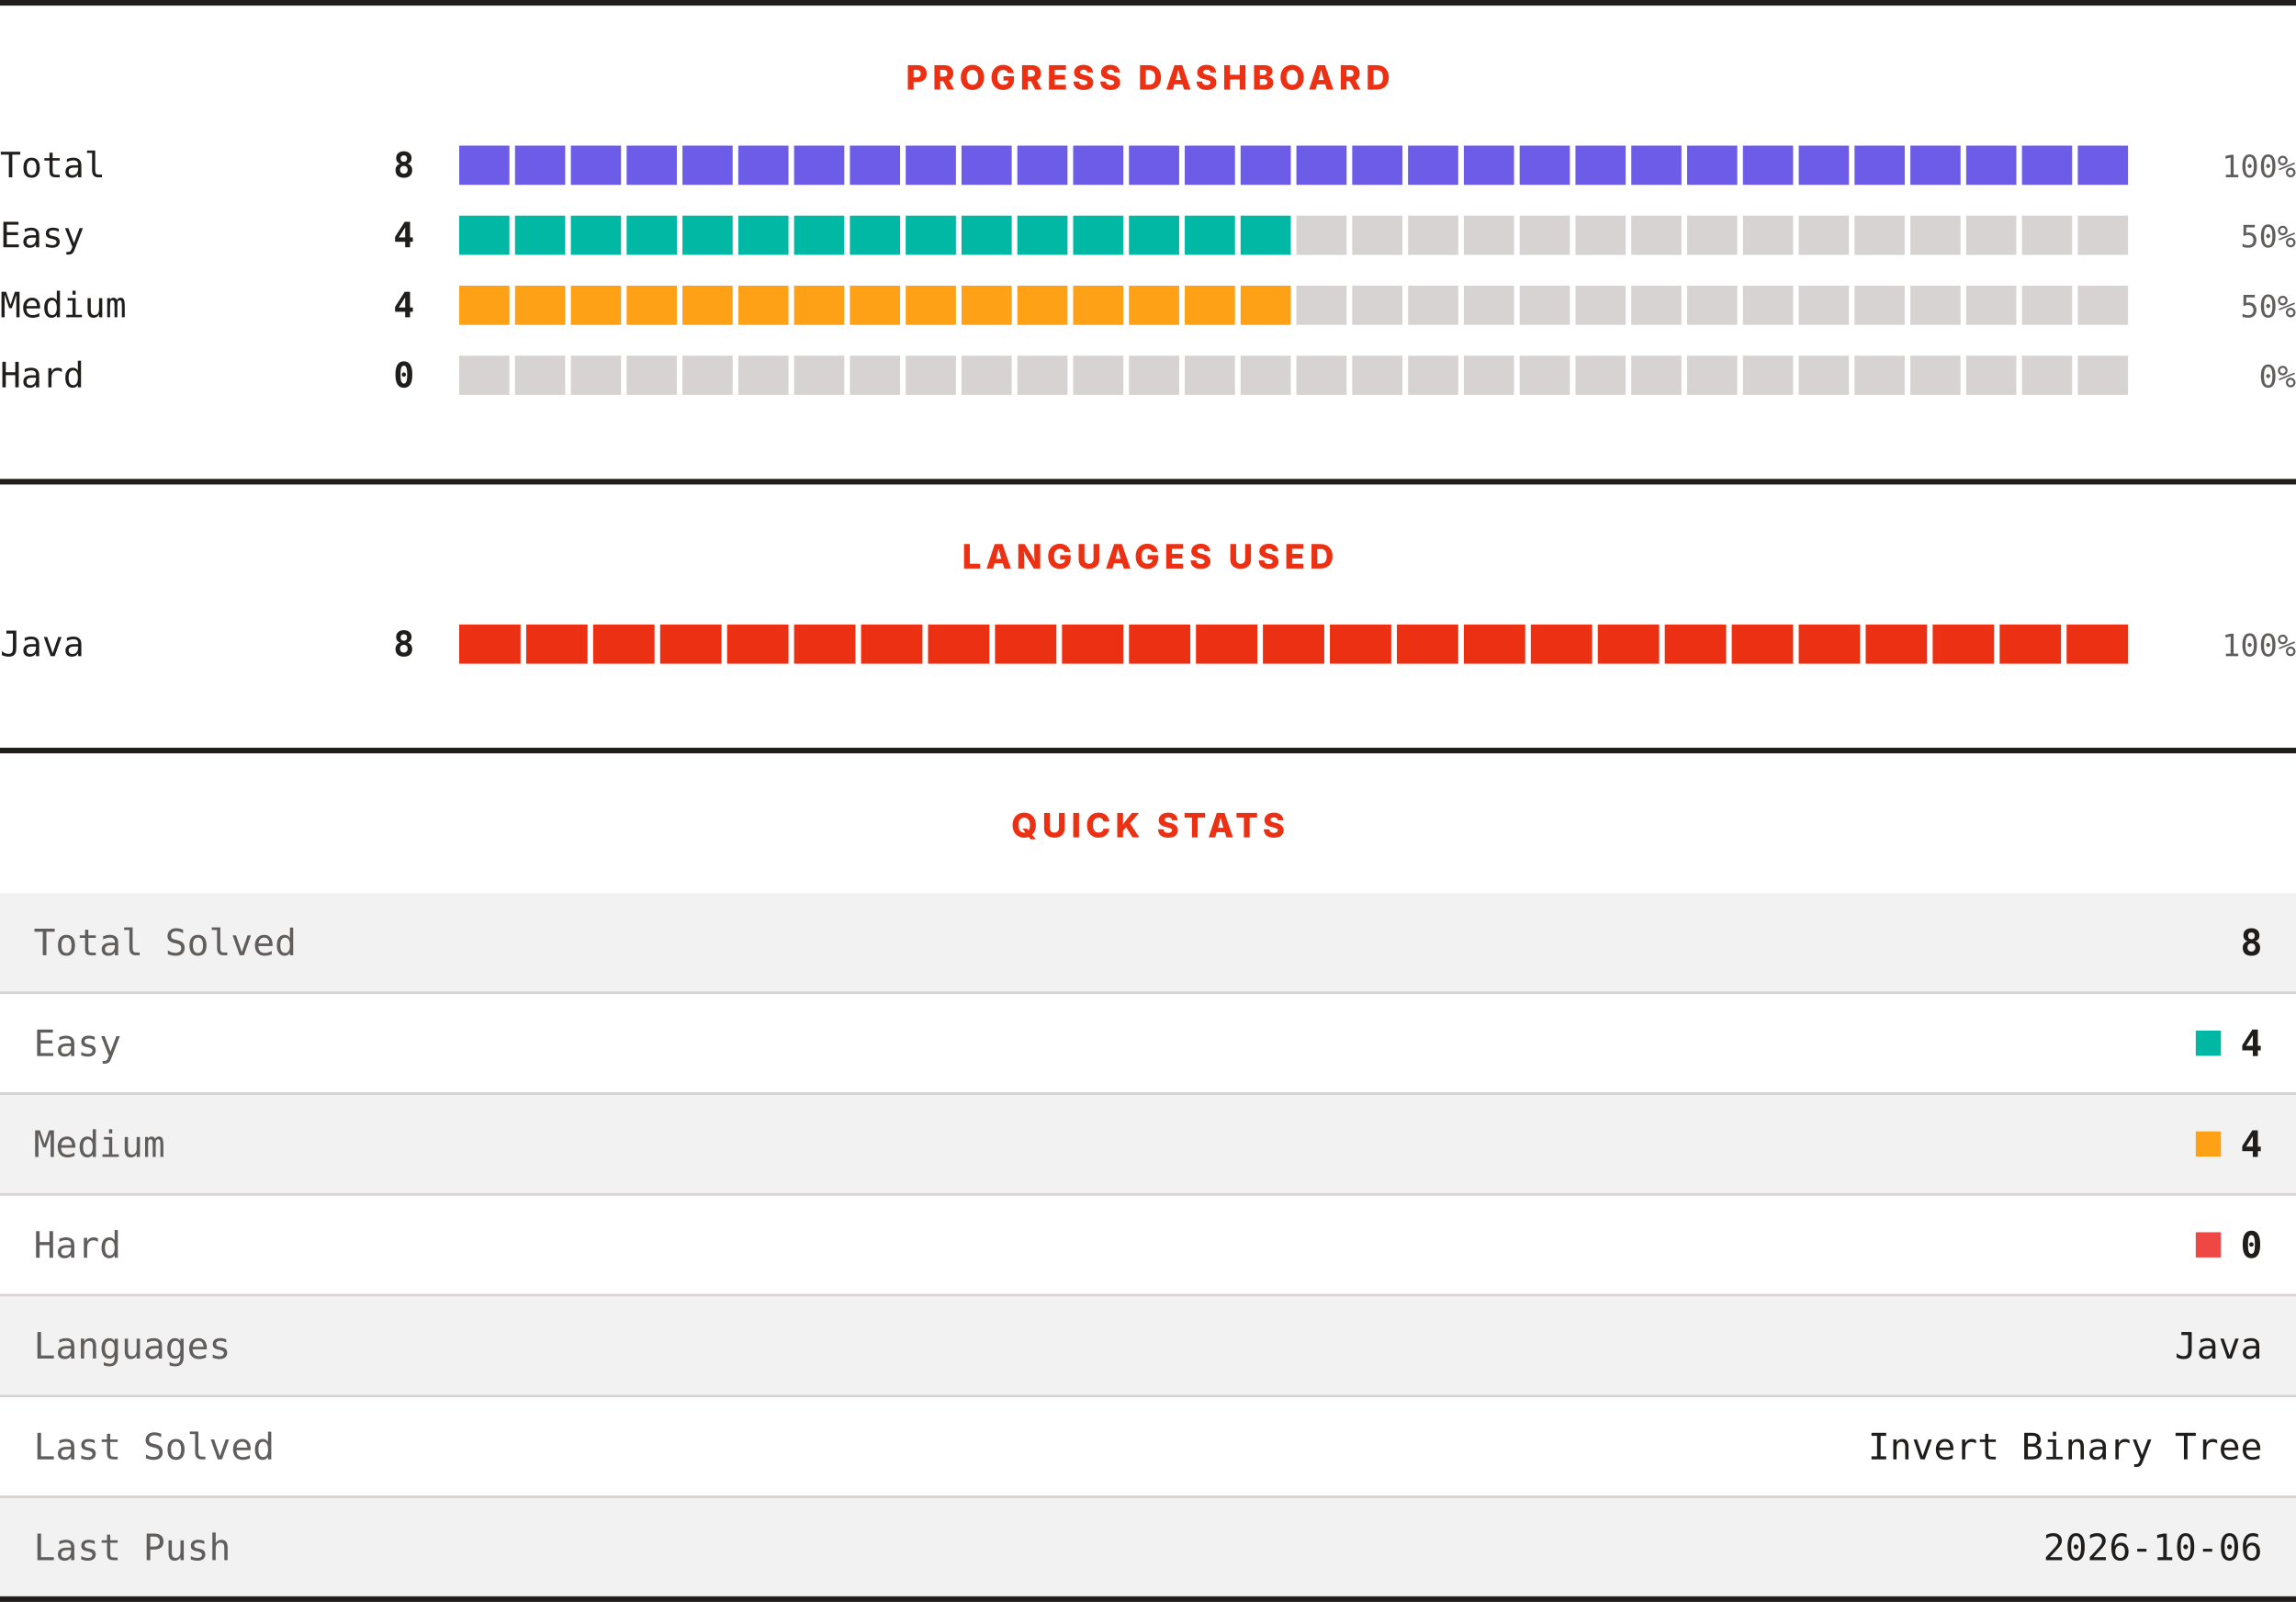
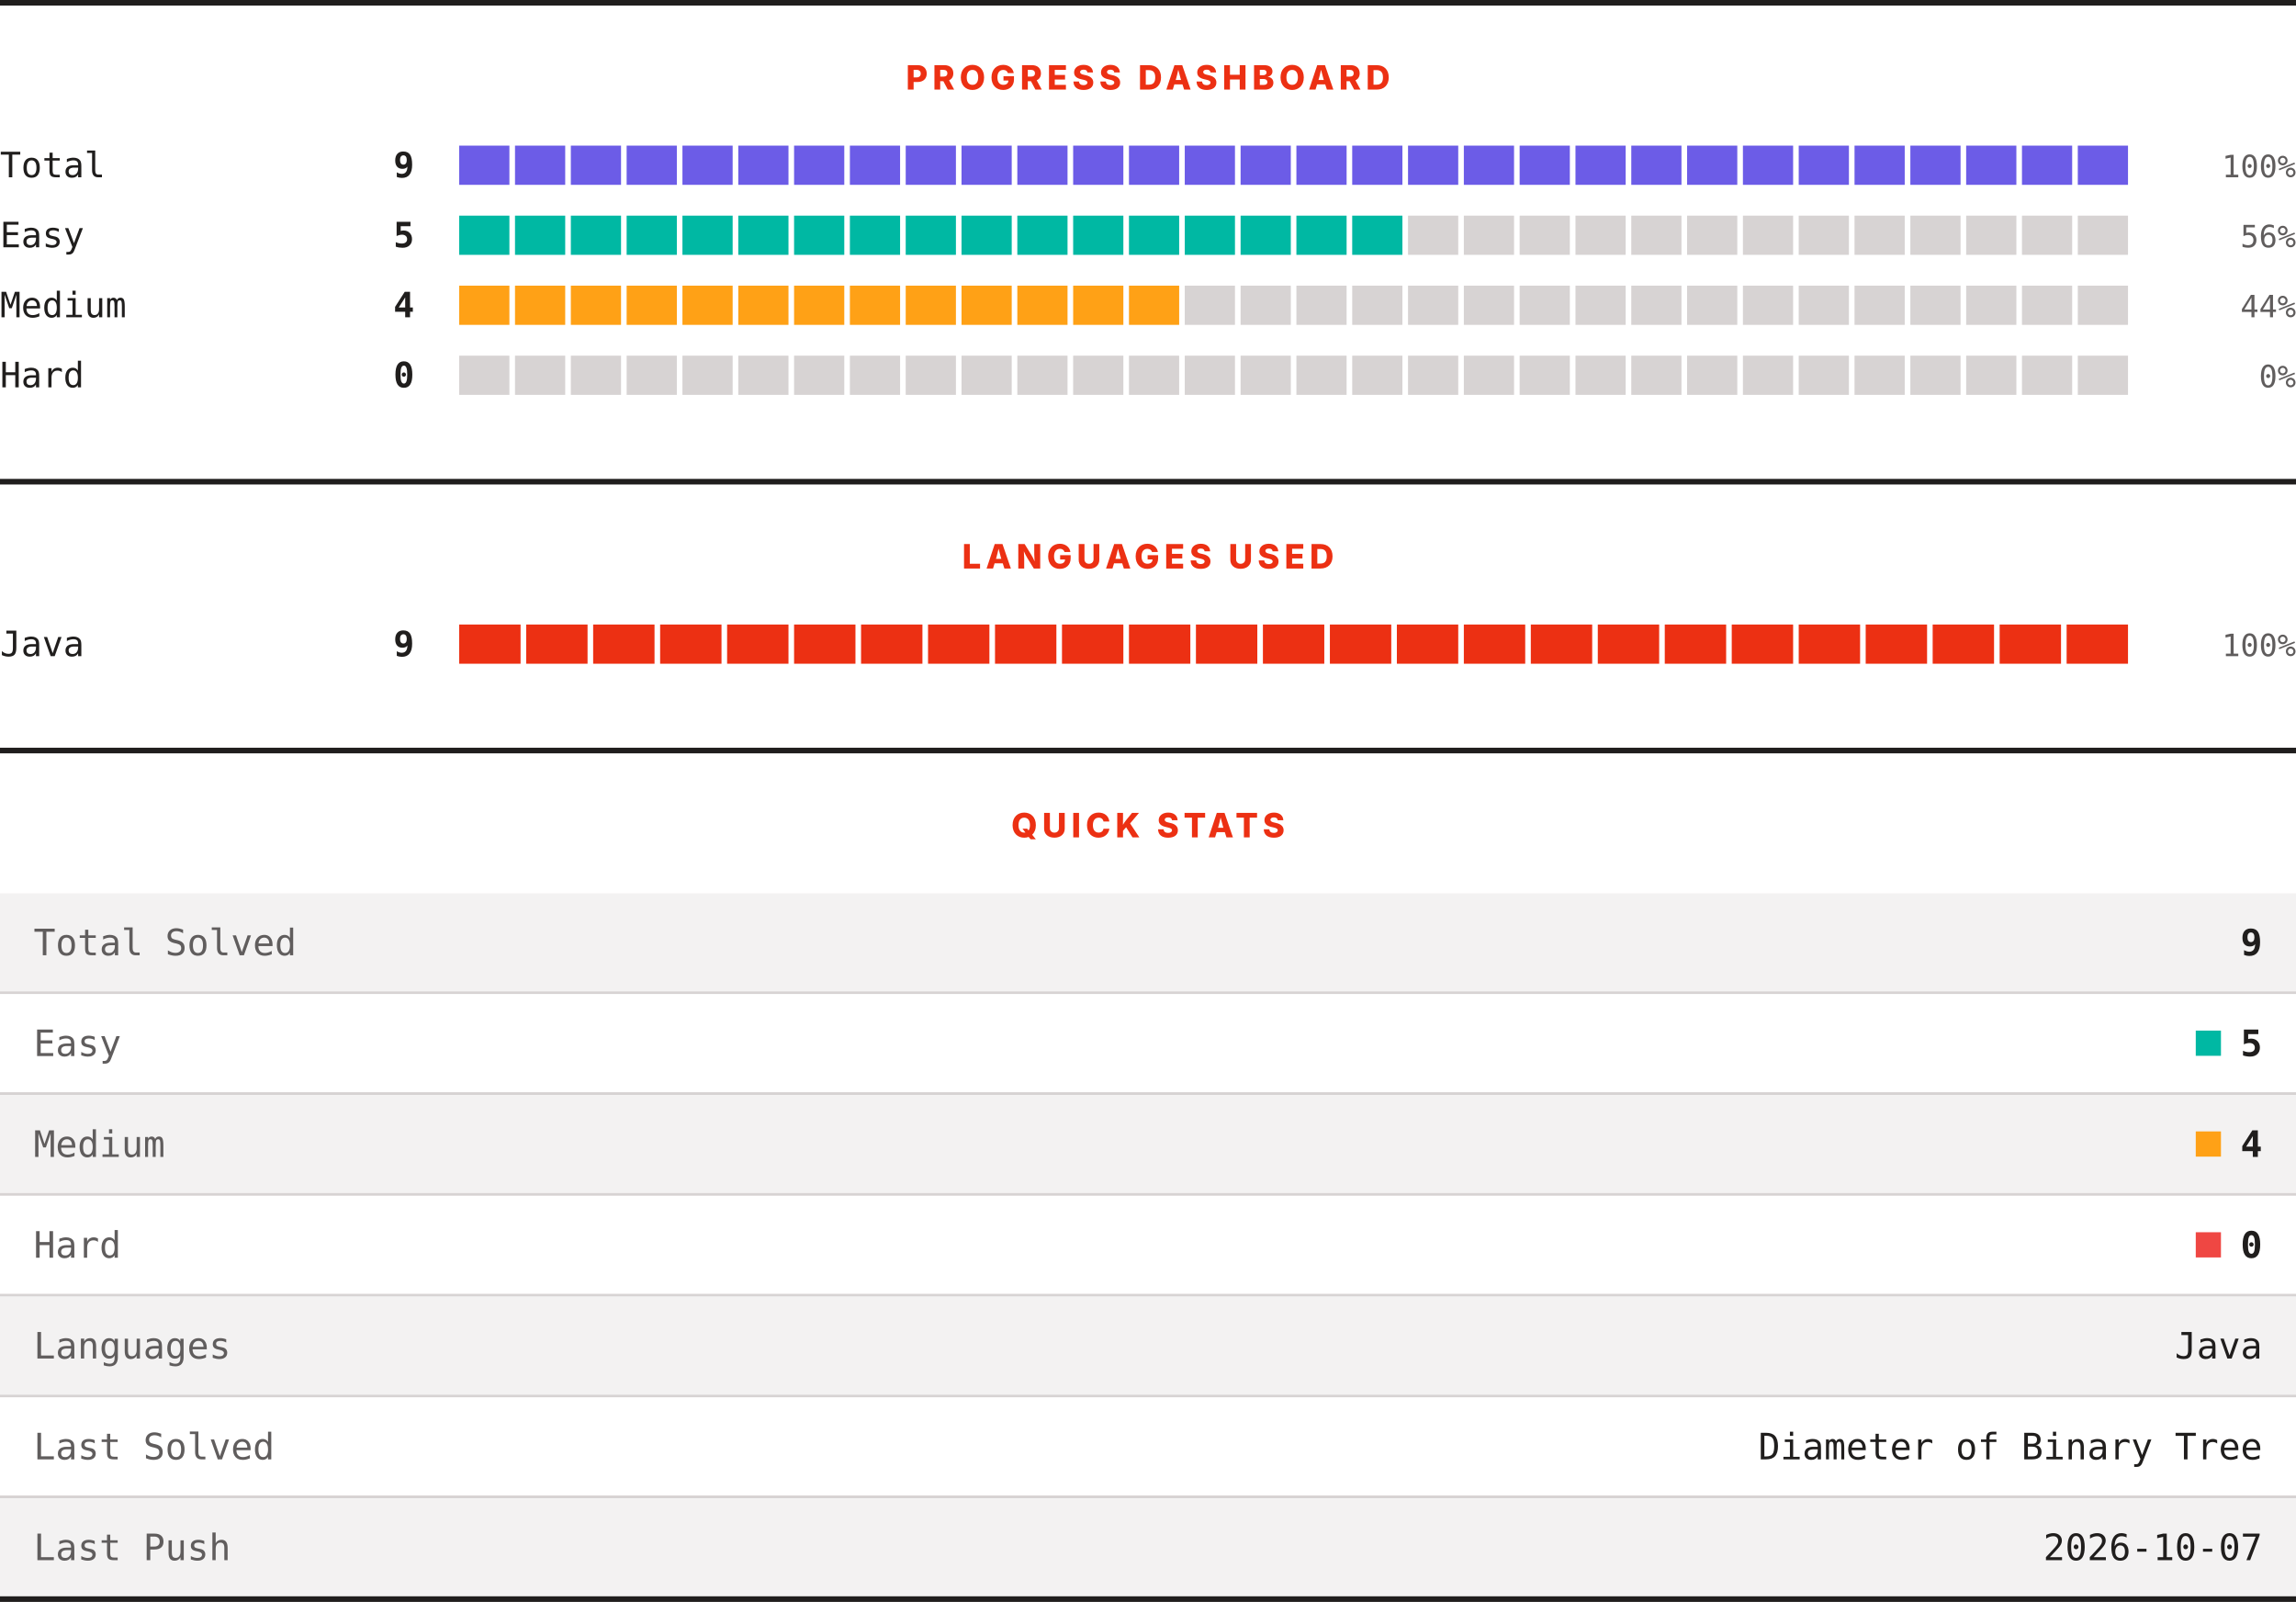
<svg xmlns="http://www.w3.org/2000/svg" width="820" height="572" viewBox="0 0 820 572" role="img" aria-label="LeetCode progress, languages and quick stats">
  <rect width="820" height="572" fill="#ffffff" />
  <rect x="0" y="0" width="820" height="2" fill="#201e1d" />
  <text x="410" y="32" text-anchor="middle" font-family="Archivo, system-ui, -apple-system, Segoe UI, sans-serif" font-size="12" font-weight="800" letter-spacing="1.68" fill="#ec3013">PROGRESS DASHBOARD</text>
  <text x="0" y="63.3" font-family="ui-monospace, SFMono-Regular, Menlo, Consolas, monospace" font-size="12.5" fill="#201e1d">Total</text>
-   <text x="148" y="63.3" text-anchor="end" font-family="ui-monospace, SFMono-Regular, Menlo, Consolas, monospace" font-size="12.5" font-weight="700" fill="#201e1d">8</text>
+   <text x="148" y="63.3" text-anchor="end" font-family="ui-monospace, SFMono-Regular, Menlo, Consolas, monospace" font-size="12.5" font-weight="700" fill="#201e1d">9</text>
  <rect x="164.00" y="52" width="17.93" height="14" fill="#6c5ce7" />
  <rect x="183.93" y="52" width="17.93" height="14" fill="#6c5ce7" />
  <rect x="203.87" y="52" width="17.93" height="14" fill="#6c5ce7" />
  <rect x="223.80" y="52" width="17.93" height="14" fill="#6c5ce7" />
  <rect x="243.73" y="52" width="17.93" height="14" fill="#6c5ce7" />
  <rect x="263.67" y="52" width="17.93" height="14" fill="#6c5ce7" />
  <rect x="283.60" y="52" width="17.93" height="14" fill="#6c5ce7" />
  <rect x="303.53" y="52" width="17.93" height="14" fill="#6c5ce7" />
  <rect x="323.47" y="52" width="17.93" height="14" fill="#6c5ce7" />
  <rect x="343.40" y="52" width="17.93" height="14" fill="#6c5ce7" />
  <rect x="363.33" y="52" width="17.93" height="14" fill="#6c5ce7" />
  <rect x="383.27" y="52" width="17.93" height="14" fill="#6c5ce7" />
  <rect x="403.20" y="52" width="17.93" height="14" fill="#6c5ce7" />
  <rect x="423.13" y="52" width="17.93" height="14" fill="#6c5ce7" />
  <rect x="443.07" y="52" width="17.93" height="14" fill="#6c5ce7" />
  <rect x="463.00" y="52" width="17.93" height="14" fill="#6c5ce7" />
  <rect x="482.93" y="52" width="17.93" height="14" fill="#6c5ce7" />
  <rect x="502.87" y="52" width="17.93" height="14" fill="#6c5ce7" />
  <rect x="522.80" y="52" width="17.93" height="14" fill="#6c5ce7" />
  <rect x="542.73" y="52" width="17.93" height="14" fill="#6c5ce7" />
  <rect x="562.67" y="52" width="17.93" height="14" fill="#6c5ce7" />
  <rect x="582.60" y="52" width="17.93" height="14" fill="#6c5ce7" />
  <rect x="602.53" y="52" width="17.93" height="14" fill="#6c5ce7" />
  <rect x="622.47" y="52" width="17.93" height="14" fill="#6c5ce7" />
  <rect x="642.40" y="52" width="17.93" height="14" fill="#6c5ce7" />
  <rect x="662.33" y="52" width="17.93" height="14" fill="#6c5ce7" />
  <rect x="682.27" y="52" width="17.93" height="14" fill="#6c5ce7" />
  <rect x="702.20" y="52" width="17.93" height="14" fill="#6c5ce7" />
  <rect x="722.13" y="52" width="17.93" height="14" fill="#6c5ce7" />
  <rect x="742.07" y="52" width="17.93" height="14" fill="#6c5ce7" />
  <text x="820" y="63.3" text-anchor="end" font-family="ui-monospace, SFMono-Regular, Menlo, Consolas, monospace" font-size="11" fill="#605d5d">100%</text>
  <text x="0" y="88.3" font-family="ui-monospace, SFMono-Regular, Menlo, Consolas, monospace" font-size="12.5" fill="#201e1d">Easy</text>
-   <text x="148" y="88.3" text-anchor="end" font-family="ui-monospace, SFMono-Regular, Menlo, Consolas, monospace" font-size="12.5" font-weight="700" fill="#201e1d">4</text>
+   <text x="148" y="88.3" text-anchor="end" font-family="ui-monospace, SFMono-Regular, Menlo, Consolas, monospace" font-size="12.5" font-weight="700" fill="#201e1d">5</text>
  <rect x="164.00" y="77" width="17.93" height="14" fill="#00b8a3" />
  <rect x="183.93" y="77" width="17.93" height="14" fill="#00b8a3" />
  <rect x="203.87" y="77" width="17.93" height="14" fill="#00b8a3" />
  <rect x="223.80" y="77" width="17.93" height="14" fill="#00b8a3" />
  <rect x="243.73" y="77" width="17.93" height="14" fill="#00b8a3" />
  <rect x="263.67" y="77" width="17.93" height="14" fill="#00b8a3" />
  <rect x="283.60" y="77" width="17.93" height="14" fill="#00b8a3" />
  <rect x="303.53" y="77" width="17.93" height="14" fill="#00b8a3" />
  <rect x="323.47" y="77" width="17.93" height="14" fill="#00b8a3" />
  <rect x="343.40" y="77" width="17.93" height="14" fill="#00b8a3" />
  <rect x="363.33" y="77" width="17.93" height="14" fill="#00b8a3" />
  <rect x="383.27" y="77" width="17.93" height="14" fill="#00b8a3" />
  <rect x="403.20" y="77" width="17.93" height="14" fill="#00b8a3" />
  <rect x="423.13" y="77" width="17.93" height="14" fill="#00b8a3" />
  <rect x="443.07" y="77" width="17.93" height="14" fill="#00b8a3" />
-   <rect x="463.00" y="77" width="17.93" height="14" fill="#d7d3d3" />
-   <rect x="482.93" y="77" width="17.93" height="14" fill="#d7d3d3" />
+   <rect x="463.00" y="77" width="17.93" height="14" fill="#00b8a3" />
+   <rect x="482.93" y="77" width="17.93" height="14" fill="#00b8a3" />
  <rect x="502.87" y="77" width="17.93" height="14" fill="#d7d3d3" />
  <rect x="522.80" y="77" width="17.93" height="14" fill="#d7d3d3" />
  <rect x="542.73" y="77" width="17.93" height="14" fill="#d7d3d3" />
  <rect x="562.67" y="77" width="17.93" height="14" fill="#d7d3d3" />
  <rect x="582.60" y="77" width="17.93" height="14" fill="#d7d3d3" />
  <rect x="602.53" y="77" width="17.93" height="14" fill="#d7d3d3" />
  <rect x="622.47" y="77" width="17.93" height="14" fill="#d7d3d3" />
  <rect x="642.40" y="77" width="17.93" height="14" fill="#d7d3d3" />
  <rect x="662.33" y="77" width="17.93" height="14" fill="#d7d3d3" />
  <rect x="682.27" y="77" width="17.93" height="14" fill="#d7d3d3" />
  <rect x="702.20" y="77" width="17.93" height="14" fill="#d7d3d3" />
  <rect x="722.13" y="77" width="17.93" height="14" fill="#d7d3d3" />
  <rect x="742.07" y="77" width="17.93" height="14" fill="#d7d3d3" />
-   <text x="820" y="88.3" text-anchor="end" font-family="ui-monospace, SFMono-Regular, Menlo, Consolas, monospace" font-size="11" fill="#605d5d">50%</text>
+   <text x="820" y="88.3" text-anchor="end" font-family="ui-monospace, SFMono-Regular, Menlo, Consolas, monospace" font-size="11" fill="#605d5d">56%</text>
  <text x="0" y="113.3" font-family="ui-monospace, SFMono-Regular, Menlo, Consolas, monospace" font-size="12.5" fill="#201e1d">Medium</text>
  <text x="148" y="113.3" text-anchor="end" font-family="ui-monospace, SFMono-Regular, Menlo, Consolas, monospace" font-size="12.5" font-weight="700" fill="#201e1d">4</text>
  <rect x="164.00" y="102" width="17.93" height="14" fill="#ffa116" />
  <rect x="183.93" y="102" width="17.93" height="14" fill="#ffa116" />
  <rect x="203.87" y="102" width="17.93" height="14" fill="#ffa116" />
  <rect x="223.80" y="102" width="17.93" height="14" fill="#ffa116" />
  <rect x="243.73" y="102" width="17.93" height="14" fill="#ffa116" />
  <rect x="263.67" y="102" width="17.93" height="14" fill="#ffa116" />
  <rect x="283.60" y="102" width="17.93" height="14" fill="#ffa116" />
  <rect x="303.53" y="102" width="17.93" height="14" fill="#ffa116" />
  <rect x="323.47" y="102" width="17.93" height="14" fill="#ffa116" />
  <rect x="343.40" y="102" width="17.93" height="14" fill="#ffa116" />
  <rect x="363.33" y="102" width="17.93" height="14" fill="#ffa116" />
  <rect x="383.27" y="102" width="17.93" height="14" fill="#ffa116" />
  <rect x="403.20" y="102" width="17.93" height="14" fill="#ffa116" />
-   <rect x="423.13" y="102" width="17.93" height="14" fill="#ffa116" />
-   <rect x="443.07" y="102" width="17.93" height="14" fill="#ffa116" />
+   <rect x="423.13" y="102" width="17.93" height="14" fill="#d7d3d3" />
+   <rect x="443.07" y="102" width="17.93" height="14" fill="#d7d3d3" />
  <rect x="463.00" y="102" width="17.93" height="14" fill="#d7d3d3" />
  <rect x="482.93" y="102" width="17.93" height="14" fill="#d7d3d3" />
  <rect x="502.87" y="102" width="17.93" height="14" fill="#d7d3d3" />
  <rect x="522.80" y="102" width="17.93" height="14" fill="#d7d3d3" />
  <rect x="542.73" y="102" width="17.93" height="14" fill="#d7d3d3" />
  <rect x="562.67" y="102" width="17.93" height="14" fill="#d7d3d3" />
  <rect x="582.60" y="102" width="17.93" height="14" fill="#d7d3d3" />
  <rect x="602.53" y="102" width="17.93" height="14" fill="#d7d3d3" />
  <rect x="622.47" y="102" width="17.93" height="14" fill="#d7d3d3" />
  <rect x="642.40" y="102" width="17.93" height="14" fill="#d7d3d3" />
  <rect x="662.33" y="102" width="17.93" height="14" fill="#d7d3d3" />
  <rect x="682.27" y="102" width="17.93" height="14" fill="#d7d3d3" />
  <rect x="702.20" y="102" width="17.93" height="14" fill="#d7d3d3" />
  <rect x="722.13" y="102" width="17.93" height="14" fill="#d7d3d3" />
  <rect x="742.07" y="102" width="17.93" height="14" fill="#d7d3d3" />
-   <text x="820" y="113.3" text-anchor="end" font-family="ui-monospace, SFMono-Regular, Menlo, Consolas, monospace" font-size="11" fill="#605d5d">50%</text>
+   <text x="820" y="113.3" text-anchor="end" font-family="ui-monospace, SFMono-Regular, Menlo, Consolas, monospace" font-size="11" fill="#605d5d">44%</text>
  <text x="0" y="138.3" font-family="ui-monospace, SFMono-Regular, Menlo, Consolas, monospace" font-size="12.5" fill="#201e1d">Hard</text>
  <text x="148" y="138.3" text-anchor="end" font-family="ui-monospace, SFMono-Regular, Menlo, Consolas, monospace" font-size="12.5" font-weight="700" fill="#201e1d">0</text>
  <rect x="164.00" y="127" width="17.93" height="14" fill="#d7d3d3" />
  <rect x="183.93" y="127" width="17.93" height="14" fill="#d7d3d3" />
  <rect x="203.87" y="127" width="17.93" height="14" fill="#d7d3d3" />
  <rect x="223.80" y="127" width="17.93" height="14" fill="#d7d3d3" />
  <rect x="243.73" y="127" width="17.93" height="14" fill="#d7d3d3" />
  <rect x="263.67" y="127" width="17.93" height="14" fill="#d7d3d3" />
  <rect x="283.60" y="127" width="17.93" height="14" fill="#d7d3d3" />
  <rect x="303.53" y="127" width="17.93" height="14" fill="#d7d3d3" />
  <rect x="323.47" y="127" width="17.93" height="14" fill="#d7d3d3" />
  <rect x="343.40" y="127" width="17.93" height="14" fill="#d7d3d3" />
  <rect x="363.33" y="127" width="17.93" height="14" fill="#d7d3d3" />
  <rect x="383.27" y="127" width="17.93" height="14" fill="#d7d3d3" />
  <rect x="403.20" y="127" width="17.93" height="14" fill="#d7d3d3" />
  <rect x="423.13" y="127" width="17.93" height="14" fill="#d7d3d3" />
  <rect x="443.07" y="127" width="17.93" height="14" fill="#d7d3d3" />
  <rect x="463.00" y="127" width="17.93" height="14" fill="#d7d3d3" />
  <rect x="482.93" y="127" width="17.93" height="14" fill="#d7d3d3" />
  <rect x="502.87" y="127" width="17.93" height="14" fill="#d7d3d3" />
  <rect x="522.80" y="127" width="17.93" height="14" fill="#d7d3d3" />
  <rect x="542.73" y="127" width="17.93" height="14" fill="#d7d3d3" />
  <rect x="562.67" y="127" width="17.93" height="14" fill="#d7d3d3" />
  <rect x="582.60" y="127" width="17.93" height="14" fill="#d7d3d3" />
  <rect x="602.53" y="127" width="17.93" height="14" fill="#d7d3d3" />
  <rect x="622.47" y="127" width="17.93" height="14" fill="#d7d3d3" />
  <rect x="642.40" y="127" width="17.93" height="14" fill="#d7d3d3" />
  <rect x="662.33" y="127" width="17.93" height="14" fill="#d7d3d3" />
  <rect x="682.27" y="127" width="17.93" height="14" fill="#d7d3d3" />
  <rect x="702.20" y="127" width="17.93" height="14" fill="#d7d3d3" />
  <rect x="722.13" y="127" width="17.93" height="14" fill="#d7d3d3" />
  <rect x="742.07" y="127" width="17.93" height="14" fill="#d7d3d3" />
  <text x="820" y="138.3" text-anchor="end" font-family="ui-monospace, SFMono-Regular, Menlo, Consolas, monospace" font-size="11" fill="#605d5d">0%</text>
  <rect x="0" y="171" width="820" height="2" fill="#201e1d" />
  <text x="410" y="203" text-anchor="middle" font-family="Archivo, system-ui, -apple-system, Segoe UI, sans-serif" font-size="12" font-weight="800" letter-spacing="1.68" fill="#ec3013">LANGUAGES USED</text>
  <text x="0" y="234.3" font-family="ui-monospace, SFMono-Regular, Menlo, Consolas, monospace" font-size="12.5" fill="#201e1d">Java</text>
-   <text x="148" y="234.3" text-anchor="end" font-family="ui-monospace, SFMono-Regular, Menlo, Consolas, monospace" font-size="12.5" font-weight="700" fill="#201e1d">8</text>
+   <text x="148" y="234.3" text-anchor="end" font-family="ui-monospace, SFMono-Regular, Menlo, Consolas, monospace" font-size="12.5" font-weight="700" fill="#201e1d">9</text>
  <rect x="164.00" y="223" width="21.92" height="14" fill="#ec3013" />
  <rect x="187.92" y="223" width="21.92" height="14" fill="#ec3013" />
  <rect x="211.84" y="223" width="21.92" height="14" fill="#ec3013" />
  <rect x="235.76" y="223" width="21.92" height="14" fill="#ec3013" />
  <rect x="259.68" y="223" width="21.92" height="14" fill="#ec3013" />
  <rect x="283.60" y="223" width="21.92" height="14" fill="#ec3013" />
  <rect x="307.52" y="223" width="21.92" height="14" fill="#ec3013" />
  <rect x="331.44" y="223" width="21.92" height="14" fill="#ec3013" />
  <rect x="355.36" y="223" width="21.92" height="14" fill="#ec3013" />
  <rect x="379.28" y="223" width="21.92" height="14" fill="#ec3013" />
  <rect x="403.20" y="223" width="21.92" height="14" fill="#ec3013" />
  <rect x="427.12" y="223" width="21.92" height="14" fill="#ec3013" />
  <rect x="451.04" y="223" width="21.92" height="14" fill="#ec3013" />
  <rect x="474.96" y="223" width="21.92" height="14" fill="#ec3013" />
  <rect x="498.88" y="223" width="21.92" height="14" fill="#ec3013" />
  <rect x="522.80" y="223" width="21.92" height="14" fill="#ec3013" />
  <rect x="546.72" y="223" width="21.92" height="14" fill="#ec3013" />
  <rect x="570.64" y="223" width="21.92" height="14" fill="#ec3013" />
  <rect x="594.56" y="223" width="21.92" height="14" fill="#ec3013" />
  <rect x="618.48" y="223" width="21.92" height="14" fill="#ec3013" />
  <rect x="642.40" y="223" width="21.92" height="14" fill="#ec3013" />
  <rect x="666.32" y="223" width="21.92" height="14" fill="#ec3013" />
  <rect x="690.24" y="223" width="21.92" height="14" fill="#ec3013" />
  <rect x="714.16" y="223" width="21.92" height="14" fill="#ec3013" />
  <rect x="738.08" y="223" width="21.92" height="14" fill="#ec3013" />
  <text x="820" y="234.3" text-anchor="end" font-family="ui-monospace, SFMono-Regular, Menlo, Consolas, monospace" font-size="11" fill="#605d5d">100%</text>
  <rect x="0" y="267" width="820" height="2" fill="#201e1d" />
  <text x="410" y="299" text-anchor="middle" font-family="Archivo, system-ui, -apple-system, Segoe UI, sans-serif" font-size="12" font-weight="800" letter-spacing="1.68" fill="#ec3013">QUICK STATS</text>
  <rect x="0" y="319" width="820" height="35" fill="#f3f2f2" />
  <text x="12" y="341.1" font-family="ui-monospace, SFMono-Regular, Menlo, Consolas, monospace" font-size="13" fill="#605d5d">Total Solved</text>
-   <text x="808" y="341.1" text-anchor="end" font-family="ui-monospace, SFMono-Regular, Menlo, Consolas, monospace" font-size="13" font-weight="700" fill="#201e1d">8</text>
+   <text x="808" y="341.1" text-anchor="end" font-family="ui-monospace, SFMono-Regular, Menlo, Consolas, monospace" font-size="13" font-weight="700" fill="#201e1d">9</text>
  <rect x="0" y="354" width="820" height="1" fill="#d7d3d3" />
  <rect x="0" y="355" width="820" height="35" fill="#ffffff" />
  <text x="12" y="377.1" font-family="ui-monospace, SFMono-Regular, Menlo, Consolas, monospace" font-size="13" fill="#605d5d">Easy</text>
  <rect x="784.2" y="368" width="9" height="9" fill="#00b8a3" />
-   <text x="808" y="377.1" text-anchor="end" font-family="ui-monospace, SFMono-Regular, Menlo, Consolas, monospace" font-size="13" font-weight="700" fill="#201e1d">4</text>
+   <text x="808" y="377.1" text-anchor="end" font-family="ui-monospace, SFMono-Regular, Menlo, Consolas, monospace" font-size="13" font-weight="700" fill="#201e1d">5</text>
  <rect x="0" y="390" width="820" height="1" fill="#d7d3d3" />
  <rect x="0" y="391" width="820" height="35" fill="#f3f2f2" />
  <text x="12" y="413.1" font-family="ui-monospace, SFMono-Regular, Menlo, Consolas, monospace" font-size="13" fill="#605d5d">Medium</text>
  <rect x="784.2" y="404" width="9" height="9" fill="#ffa116" />
  <text x="808" y="413.1" text-anchor="end" font-family="ui-monospace, SFMono-Regular, Menlo, Consolas, monospace" font-size="13" font-weight="700" fill="#201e1d">4</text>
  <rect x="0" y="426" width="820" height="1" fill="#d7d3d3" />
  <rect x="0" y="427" width="820" height="35" fill="#ffffff" />
  <text x="12" y="449.1" font-family="ui-monospace, SFMono-Regular, Menlo, Consolas, monospace" font-size="13" fill="#605d5d">Hard</text>
  <rect x="784.2" y="440" width="9" height="9" fill="#ef4743" />
  <text x="808" y="449.1" text-anchor="end" font-family="ui-monospace, SFMono-Regular, Menlo, Consolas, monospace" font-size="13" font-weight="700" fill="#201e1d">0</text>
  <rect x="0" y="462" width="820" height="1" fill="#d7d3d3" />
  <rect x="0" y="463" width="820" height="35" fill="#f3f2f2" />
  <text x="12" y="485.1" font-family="ui-monospace, SFMono-Regular, Menlo, Consolas, monospace" font-size="13" fill="#605d5d">Languages</text>
  <text x="808" y="485.1" text-anchor="end" font-family="ui-monospace, SFMono-Regular, Menlo, Consolas, monospace" font-size="13" fill="#201e1d">Java</text>
  <rect x="0" y="498" width="820" height="1" fill="#d7d3d3" />
  <rect x="0" y="499" width="820" height="35" fill="#ffffff" />
  <text x="12" y="521.1" font-family="ui-monospace, SFMono-Regular, Menlo, Consolas, monospace" font-size="13" fill="#605d5d">Last Solved</text>
-   <text x="808" y="521.1" text-anchor="end" font-family="ui-monospace, SFMono-Regular, Menlo, Consolas, monospace" font-size="13" fill="#201e1d">Invert Binary Tree</text>
+   <text x="808" y="521.1" text-anchor="end" font-family="ui-monospace, SFMono-Regular, Menlo, Consolas, monospace" font-size="13" fill="#201e1d">Diameter of Binary Tree</text>
  <rect x="0" y="534" width="820" height="1" fill="#d7d3d3" />
  <rect x="0" y="535" width="820" height="35" fill="#f3f2f2" />
  <text x="12" y="557.1" font-family="ui-monospace, SFMono-Regular, Menlo, Consolas, monospace" font-size="13" fill="#605d5d">Last Push</text>
-   <text x="808" y="557.1" text-anchor="end" font-family="ui-monospace, SFMono-Regular, Menlo, Consolas, monospace" font-size="13" fill="#201e1d">2026-10-06</text>
+   <text x="808" y="557.1" text-anchor="end" font-family="ui-monospace, SFMono-Regular, Menlo, Consolas, monospace" font-size="13" fill="#201e1d">2026-10-07</text>
  <rect x="0" y="570" width="820" height="2" fill="#201e1d" />
</svg>
